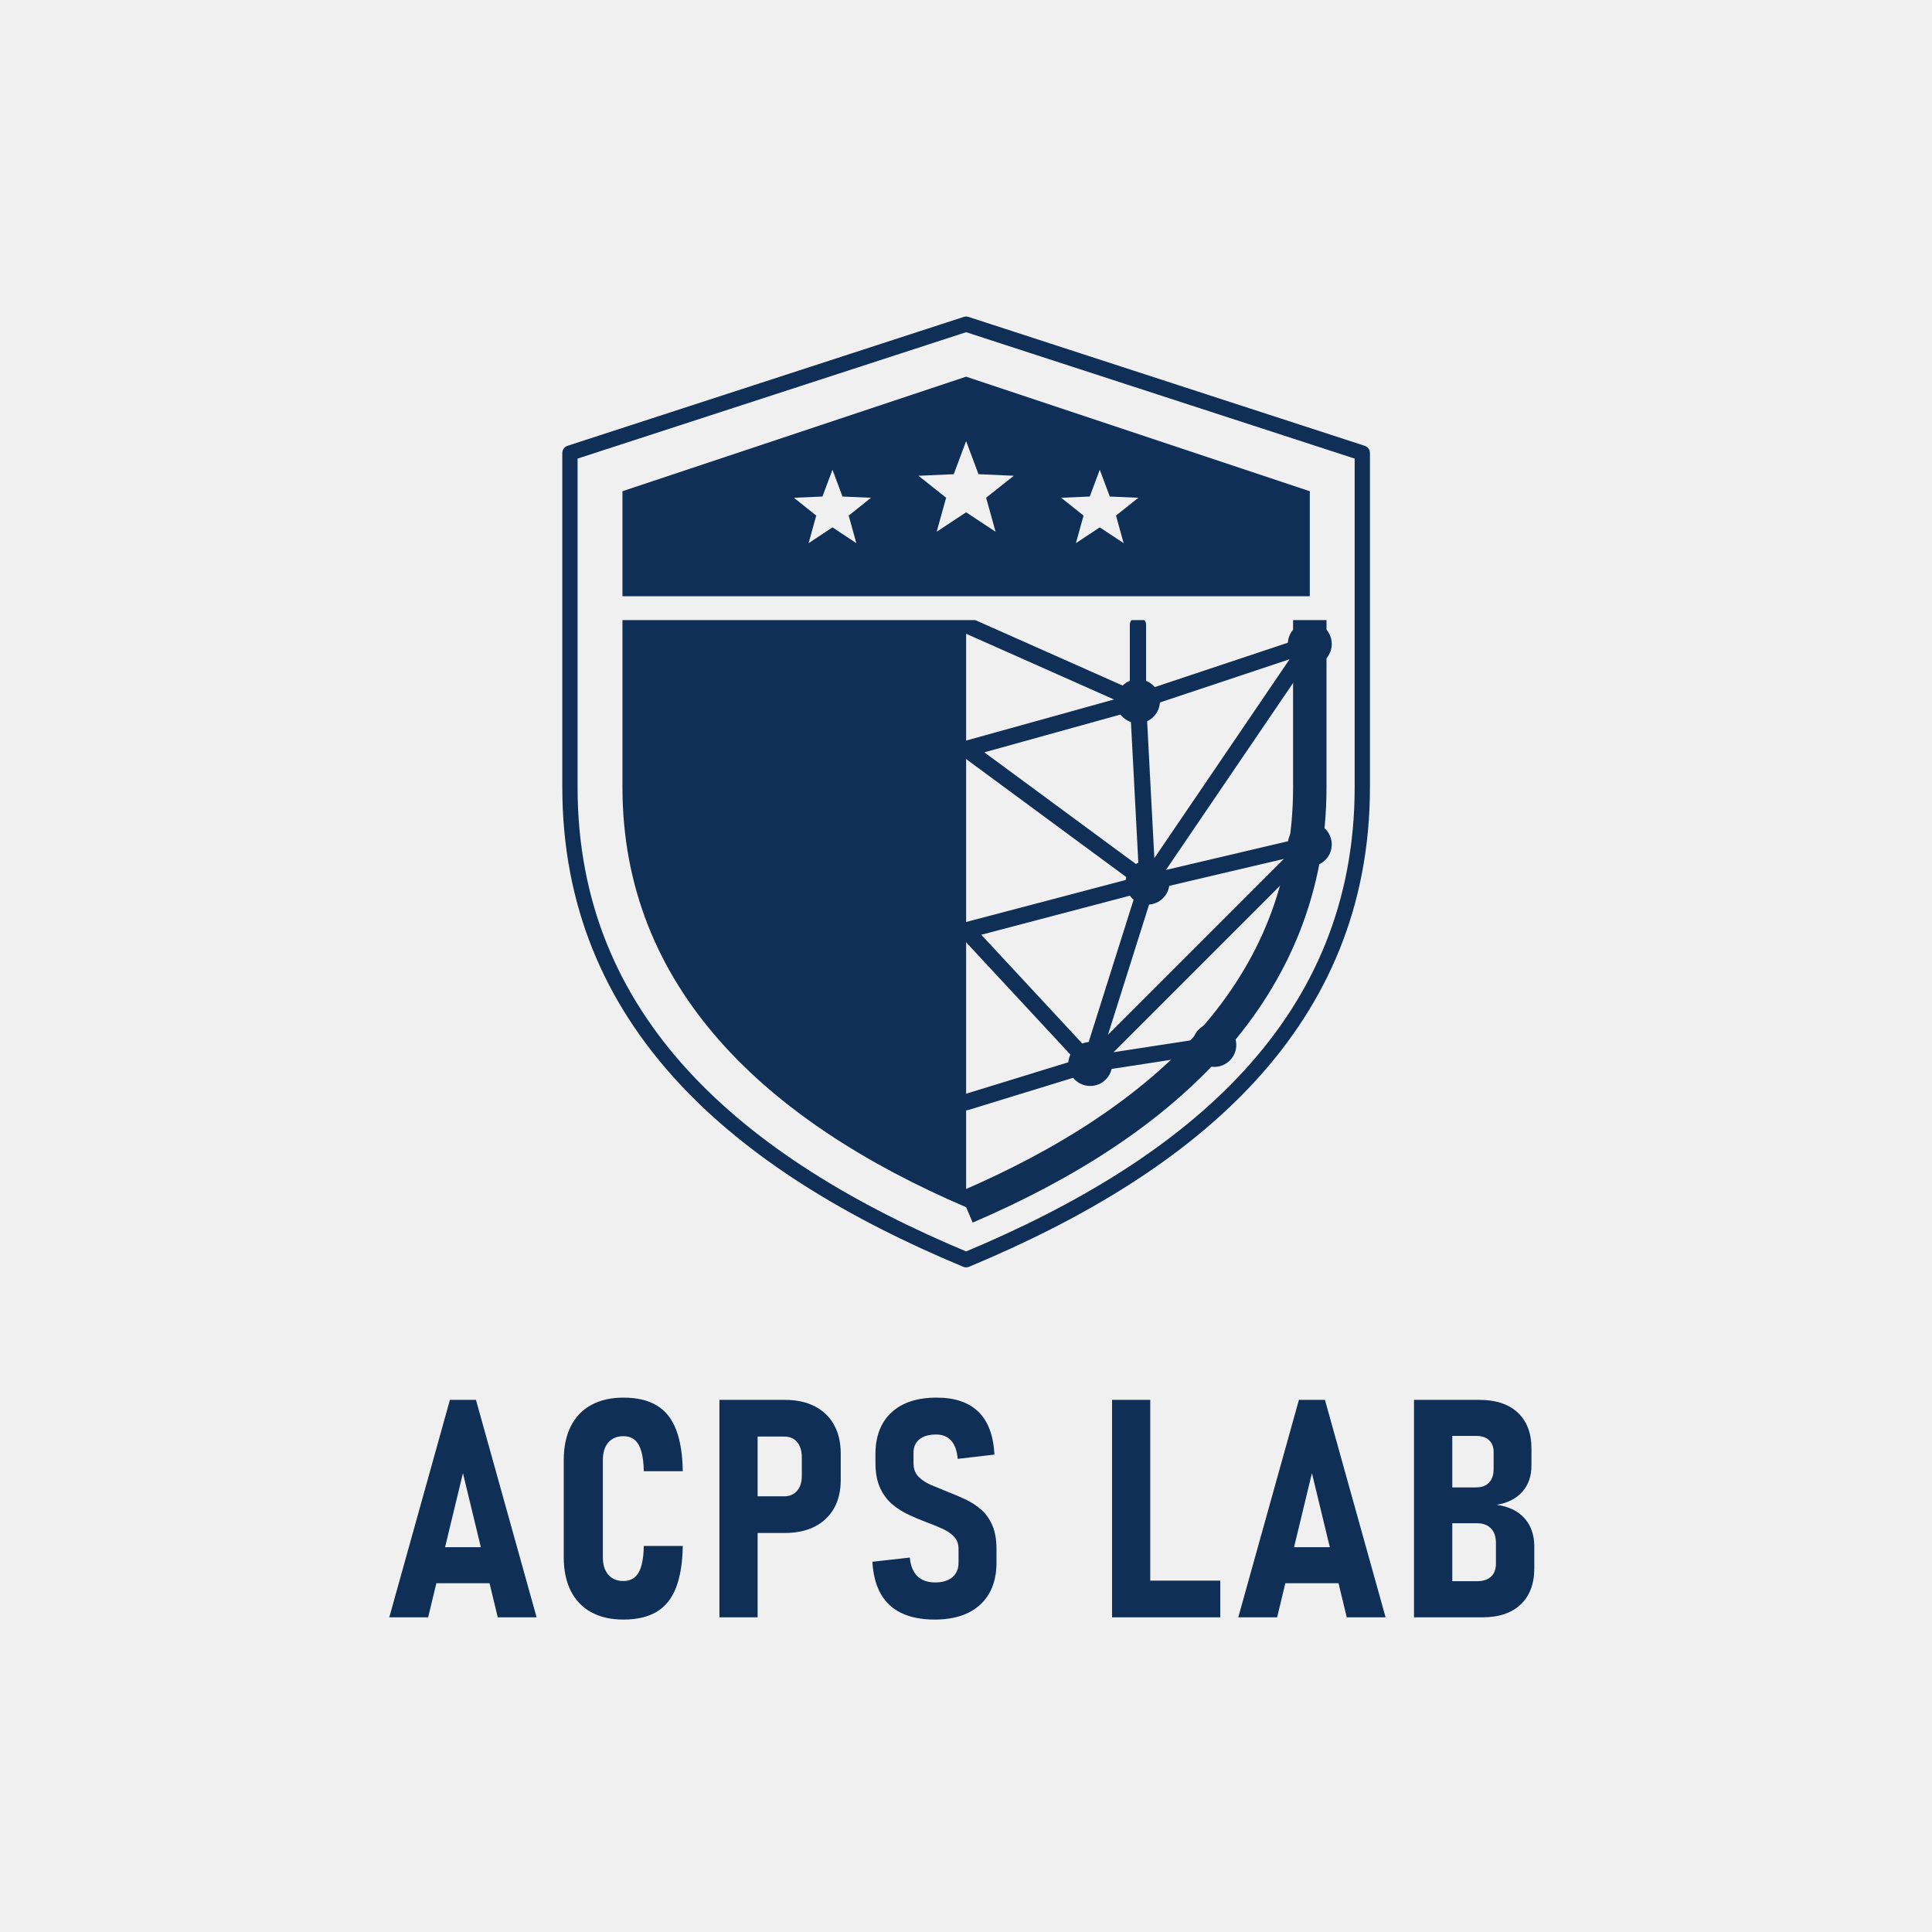
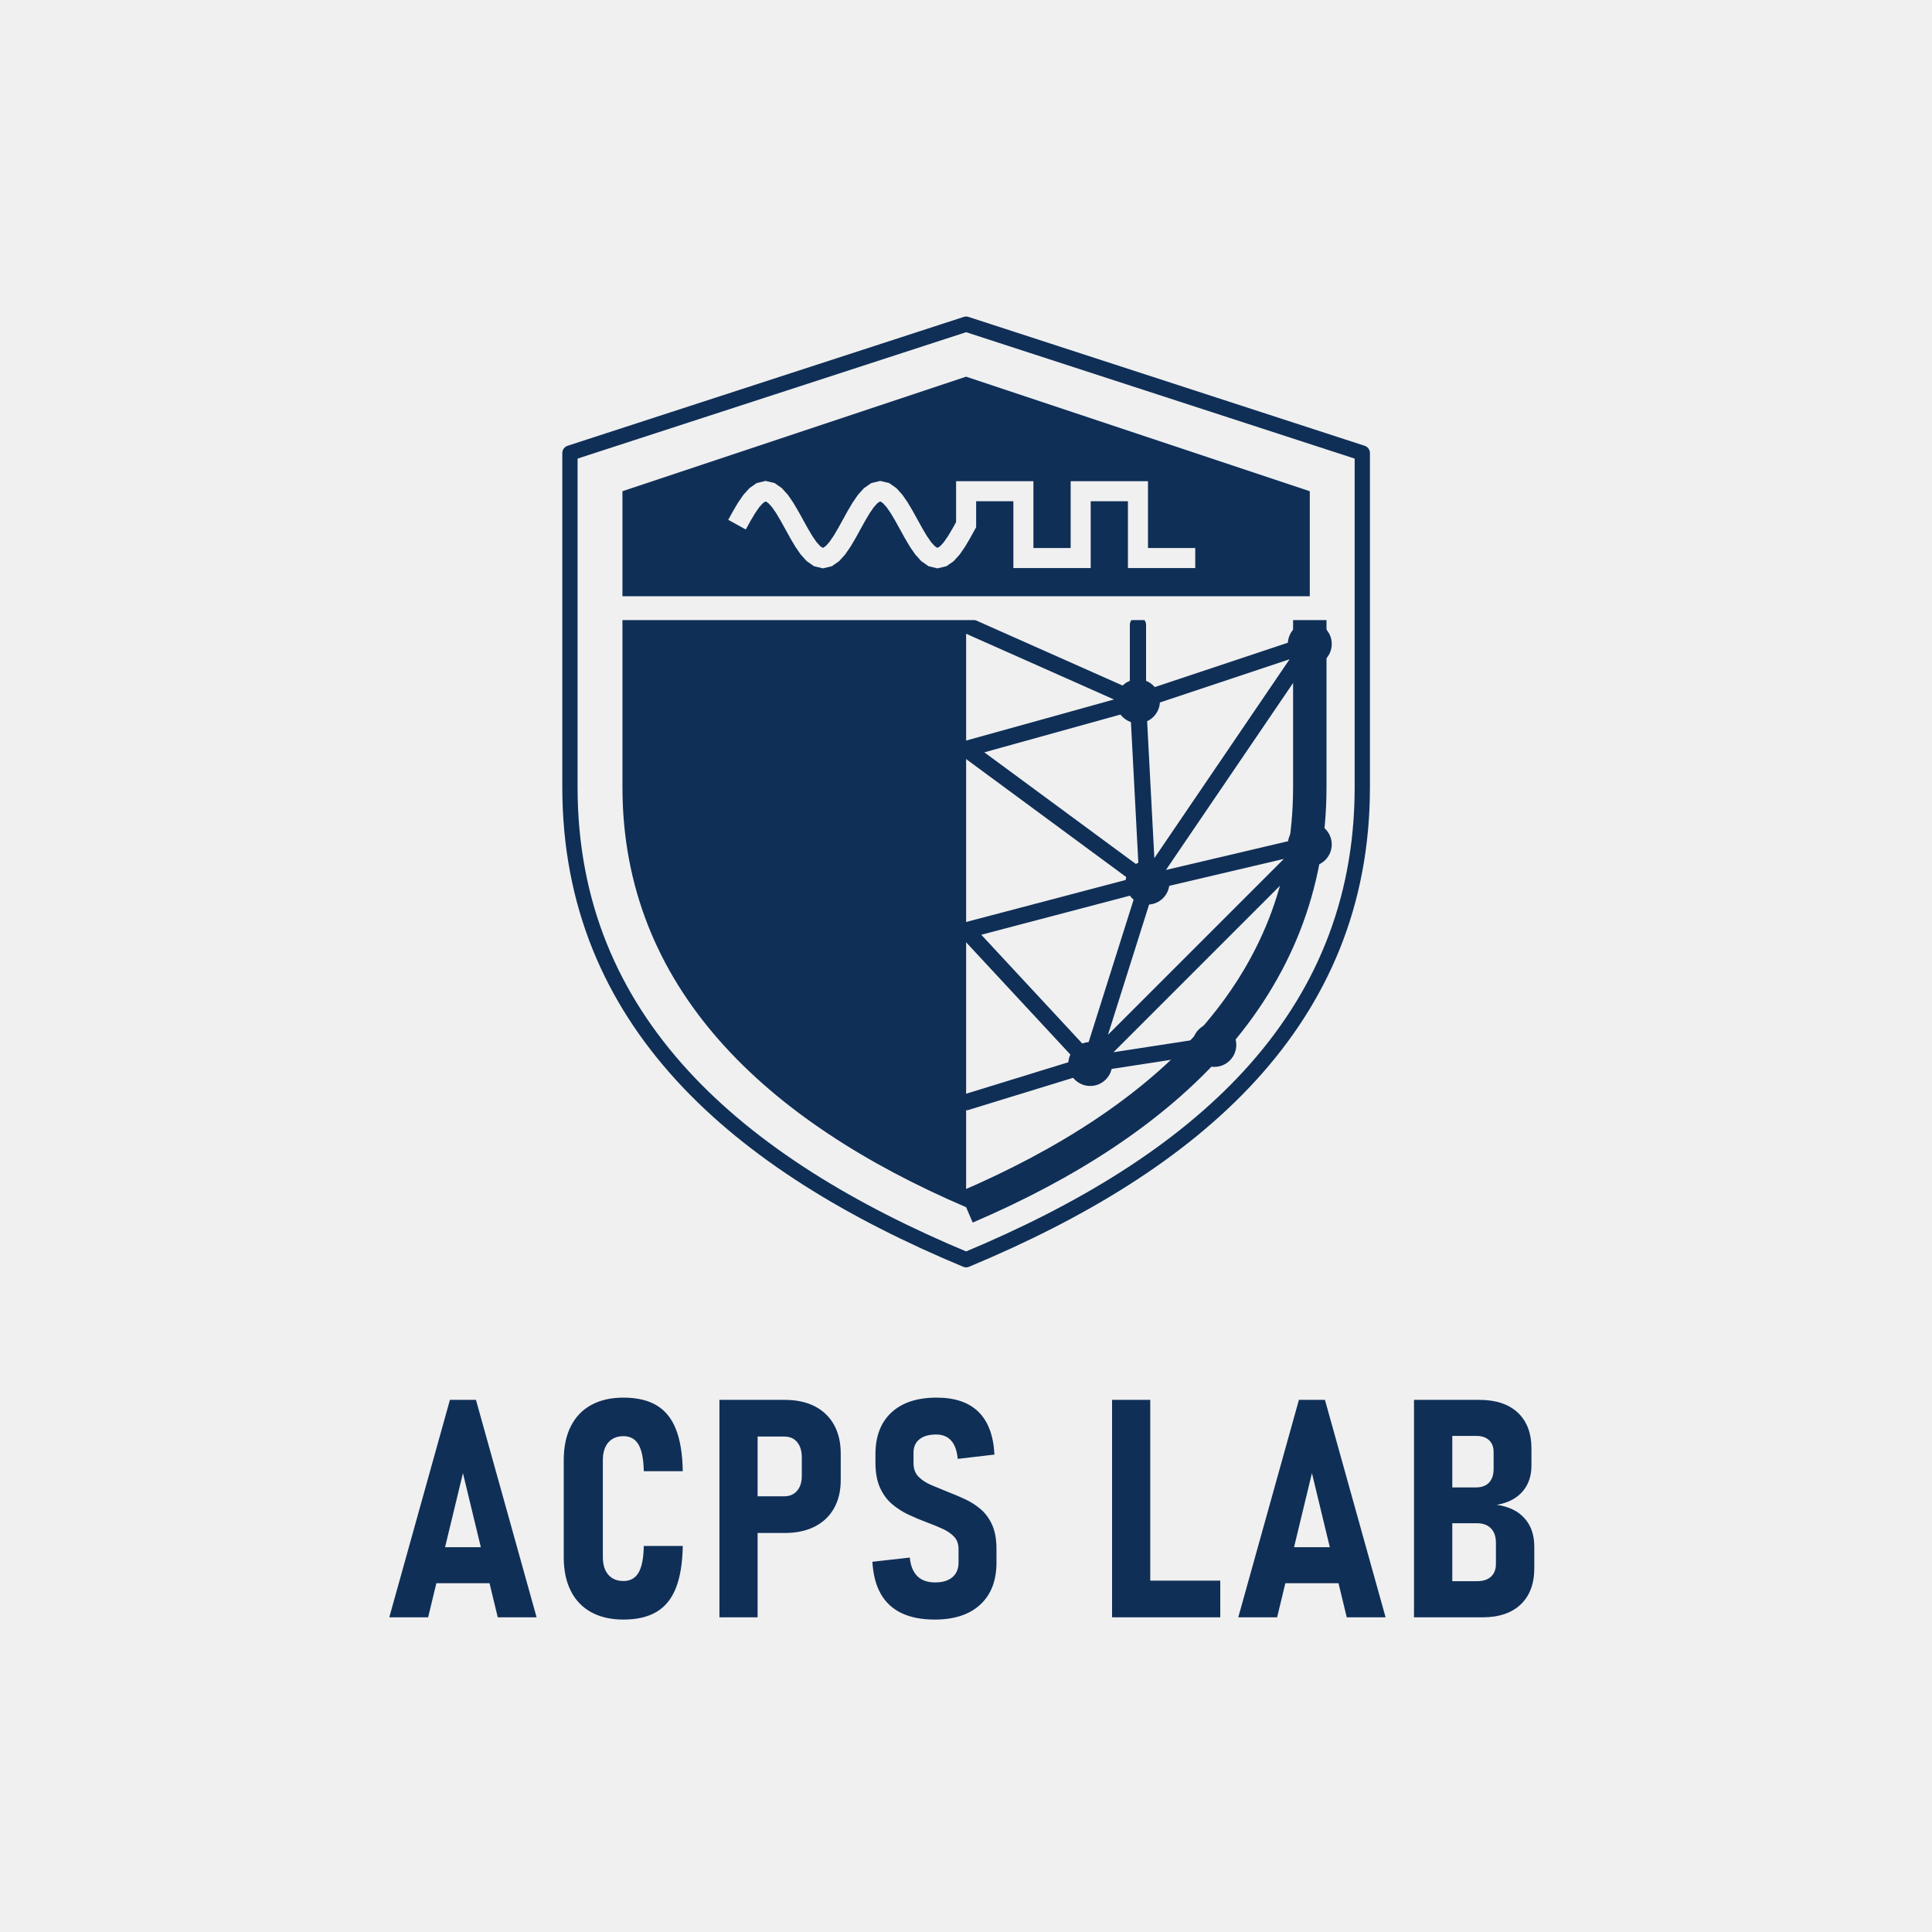
<svg xmlns="http://www.w3.org/2000/svg" viewBox="0 0 800 800" role="img" aria-labelledby="sl-t">
  <g transform="translate(202.4 128.3) scale(1.9765)">
    <defs>
      <clipPath id="sl-clip">
        <path d="M100 14 L172 38 V100 C172 142 142 170 100 188 C58 170 28 142 28 100 V38 Z" />
      </clipPath>
      <mask id="sl-ko" maskUnits="userSpaceOnUse" x="0" y="0" width="200" height="200">
        <rect width="200" height="200" fill="#fff" />
-         <path d="M72.00 33.50 L74.10 39.11 L80.08 39.37 L75.40 43.10 L77.00 48.88 L72.00 45.57 L67.00 48.88 L68.60 43.10 L63.92 39.37 L69.90 39.11 Z M100.00 27.50 L102.59 34.43 L109.99 34.76 L104.19 39.36 L106.17 46.49 L100.00 42.41 L93.83 46.49 L95.81 39.36 L90.01 34.76 L97.41 34.43 Z M128.00 33.50 L130.10 39.11 L136.08 39.37 L131.40 43.10 L133.00 48.88 L128.00 45.57 L123.00 48.88 L124.60 43.10 L119.92 39.37 L125.90 39.11 Z" fill="#000" />
+         <path d="M52.0 45.00 L53.0 43.19 L54.0 41.50 L55.0 40.05 L56.0 38.94 L57.0 38.24 L58.0 38.00 L59.0 38.24 L60.0 38.94 L61.0 40.05 L62.0 41.50 L63.0 43.19 L64.0 45.00 L65.0 46.81 L66.0 48.50 L67.0 49.95 L68.0 51.06 L69.0 51.76 L70.0 52.00 L71.0 51.76 L72.0 51.06 L73.0 49.95 L74.0 48.50 L75.0 46.81 L76.0 45.00 L77.0 43.19 L78.0 41.50 L79.0 40.05 L80.0 38.94 L81.0 38.24 L82.0 38.00 L83.0 38.24 L84.0 38.94 L85.0 40.05 L86.0 41.50 L87.0 43.19 L88.0 45.00 L89.0 46.81 L90.0 48.50 L91.0 49.95 L92.0 51.06 L93.0 51.76 L94.0 52.00 L95.0 51.76 L96.0 51.06 L97.0 49.95 L98.0 48.50 L99.0 46.81 L100.0 45.00 L100.0 38 L112.0 38 L112.0 52 L124.0 52 L124.0 38 L136.0 38 L136.0 52 L148.0 52" fill="none" stroke="#000" stroke-width="4.2" stroke-linejoin="miter" stroke-linecap="butt" />
        <rect x="0" y="60" width="200" height="5" fill="#000" />
      </mask>
    </defs>
    <path d="M100 3 L183 30 V100 C183 149 148 179 100 199 C52 179 17 149 17 100 V30 Z" fill="none" stroke="#0f2f57" stroke-width="3.2" stroke-linejoin="round" />
    <g mask="url(#sl-ko)">
      <g clip-path="url(#sl-clip)">
        <rect x="0" y="0" width="200" height="62" fill="#0f2f57" />
        <rect x="0" y="62" width="100" height="140" fill="#0f2f57" />
      </g>
      <path d="M172 62 V100 C172 142 142 170 100 188" fill="none" stroke="#0f2f57" stroke-width="7" stroke-linejoin="round" />
      <path d="M136 82 L172 70 M136 82 L100 92 M136 82 L138 120 M100 92 L138 120 M172 70 L138 120 M138 120 L172 112 M138 120 L100 130 M138 120 L126 158 M100 130 L126 158 M172 112 L126 158 M126 158 L100 166 M126 158 L152 154 M100 66 L136 82 M136 66 L136 82" fill="none" stroke="#0f2f57" stroke-width="3.4" stroke-linecap="round" />
      <g fill="#0f2f57">
        <circle cx="172" cy="70" r="4.6" />
        <circle cx="172" cy="112" r="4.6" />
        <circle cx="152" cy="154" r="4.6" />
        <circle cx="136" cy="82" r="4.6" />
        <circle cx="138" cy="120" r="4.6" />
        <circle cx="126" cy="158" r="4.6" />
      </g>
    </g>
  </g>
  <path transform="translate(160.0 669.7) scale(1.2683)" d="M0.941 0.0 20.742 -70.996H29.239L49.04 0.0H36.358L24.991 -47.08L13.623 0.0ZM12.889 -11.131V-22.897H37.27V-11.131Z M77.385 0.732Q71.252 0.732 66.877 -1.665Q62.502 -4.063 60.2 -8.633Q57.897 -13.203 57.897 -19.668V-51.279Q57.897 -57.793 60.2 -62.361Q62.502 -66.929 66.877 -69.329Q71.252 -71.729 77.385 -71.729Q83.991 -71.729 88.23 -69.199Q92.468 -66.67 94.548 -61.355Q96.628 -56.04 96.76 -47.7H84.035Q83.957 -51.704 83.222 -54.214Q82.488 -56.724 81.047 -57.932Q79.607 -59.141 77.385 -59.141Q74.231 -59.141 72.448 -57.082Q70.666 -55.024 70.666 -51.279V-19.668Q70.666 -15.967 72.448 -13.911Q74.231 -11.855 77.385 -11.855Q80.725 -11.855 82.324 -14.585Q83.923 -17.314 84.035 -23.296H96.76Q96.623 -14.961 94.543 -9.644Q92.463 -4.326 88.227 -1.797Q83.991 0.732 77.385 0.732Z M114.516 -27.539V-39.516H129.909Q132.538 -39.516 134.081 -41.309Q135.624 -43.102 135.624 -46.16V-52.172Q135.624 -55.381 134.108 -57.2Q132.592 -59.019 129.909 -59.019H114.516V-70.996H130.059Q135.77 -70.996 139.847 -68.901Q143.924 -66.807 146.127 -62.873Q148.331 -58.939 148.331 -53.437V-44.824Q148.331 -39.442 146.119 -35.561Q143.907 -31.68 139.818 -29.609Q135.729 -27.539 130.059 -27.539ZM108.729 0.0V-70.996H121.193V0.0Z M178.987 0.732Q172.591 0.732 168.178 -1.379Q163.766 -3.49 161.394 -7.677Q159.023 -11.865 158.668 -18.138L170.882 -19.509Q171.279 -15.466 173.351 -13.429Q175.423 -11.393 179.169 -11.393Q182.802 -11.393 184.798 -13.107Q186.793 -14.821 186.793 -17.819V-22.311Q186.793 -24.798 185.343 -26.322Q183.893 -27.845 181.536 -28.921Q179.179 -29.997 176.403 -31.022Q173.492 -32.106 170.532 -33.485Q167.571 -34.863 165.112 -36.947Q162.652 -39.03 161.158 -42.318Q159.664 -45.605 159.664 -50.531V-53.216Q159.664 -62.034 164.887 -66.881Q170.11 -71.729 179.671 -71.729Q188.574 -71.729 193.305 -67.082Q198.037 -62.435 198.518 -53.132L186.526 -51.732Q186.168 -55.713 184.384 -57.7Q182.6 -59.687 179.488 -59.687Q175.96 -59.687 174.026 -58.127Q172.093 -56.566 172.093 -53.756V-50.342Q172.093 -47.591 173.699 -45.934Q175.305 -44.277 177.919 -43.171Q180.533 -42.064 183.515 -40.866Q186.298 -39.798 189.064 -38.499Q191.829 -37.201 194.132 -35.203Q196.435 -33.206 197.809 -30.086Q199.183 -26.966 199.183 -22.217V-17.9Q199.183 -9.05 193.898 -4.159Q188.613 0.732 178.987 0.732Z  M236.918 0.0V-70.996H249.383V0.0ZM242.172 0.0V-11.977H272.243V0.0Z M278.121 0.0 297.922 -70.996H306.418L326.219 0.0H313.538L302.17 -47.08L290.803 0.0ZM290.068 -11.131V-22.897H314.45V-11.131Z M342.129 0.0V-11.801H356.137Q359.04 -11.801 360.64 -13.284Q362.241 -14.768 362.241 -17.436V-24.332Q362.241 -27.365 360.623 -29.042Q359.004 -30.719 355.997 -30.719H342.129V-42.414H355.786Q358.495 -42.414 359.992 -43.986Q361.489 -45.559 361.489 -48.453V-53.937Q361.489 -56.455 359.992 -57.843Q358.495 -59.23 355.821 -59.23H342.129V-70.996H356.823Q364.924 -70.996 369.382 -66.828Q373.84 -62.66 373.84 -55.062V-49.578Q373.84 -44.361 370.871 -41.001Q367.901 -37.641 362.491 -36.729Q368.34 -35.928 371.554 -32.37Q374.768 -28.812 374.768 -23.068V-16.067Q374.768 -8.42 370.338 -4.21Q365.909 0.0 357.829 0.0ZM335.496 0.0V-70.996H347.996V0.0Z" fill="#0f2f57" />
</svg>
